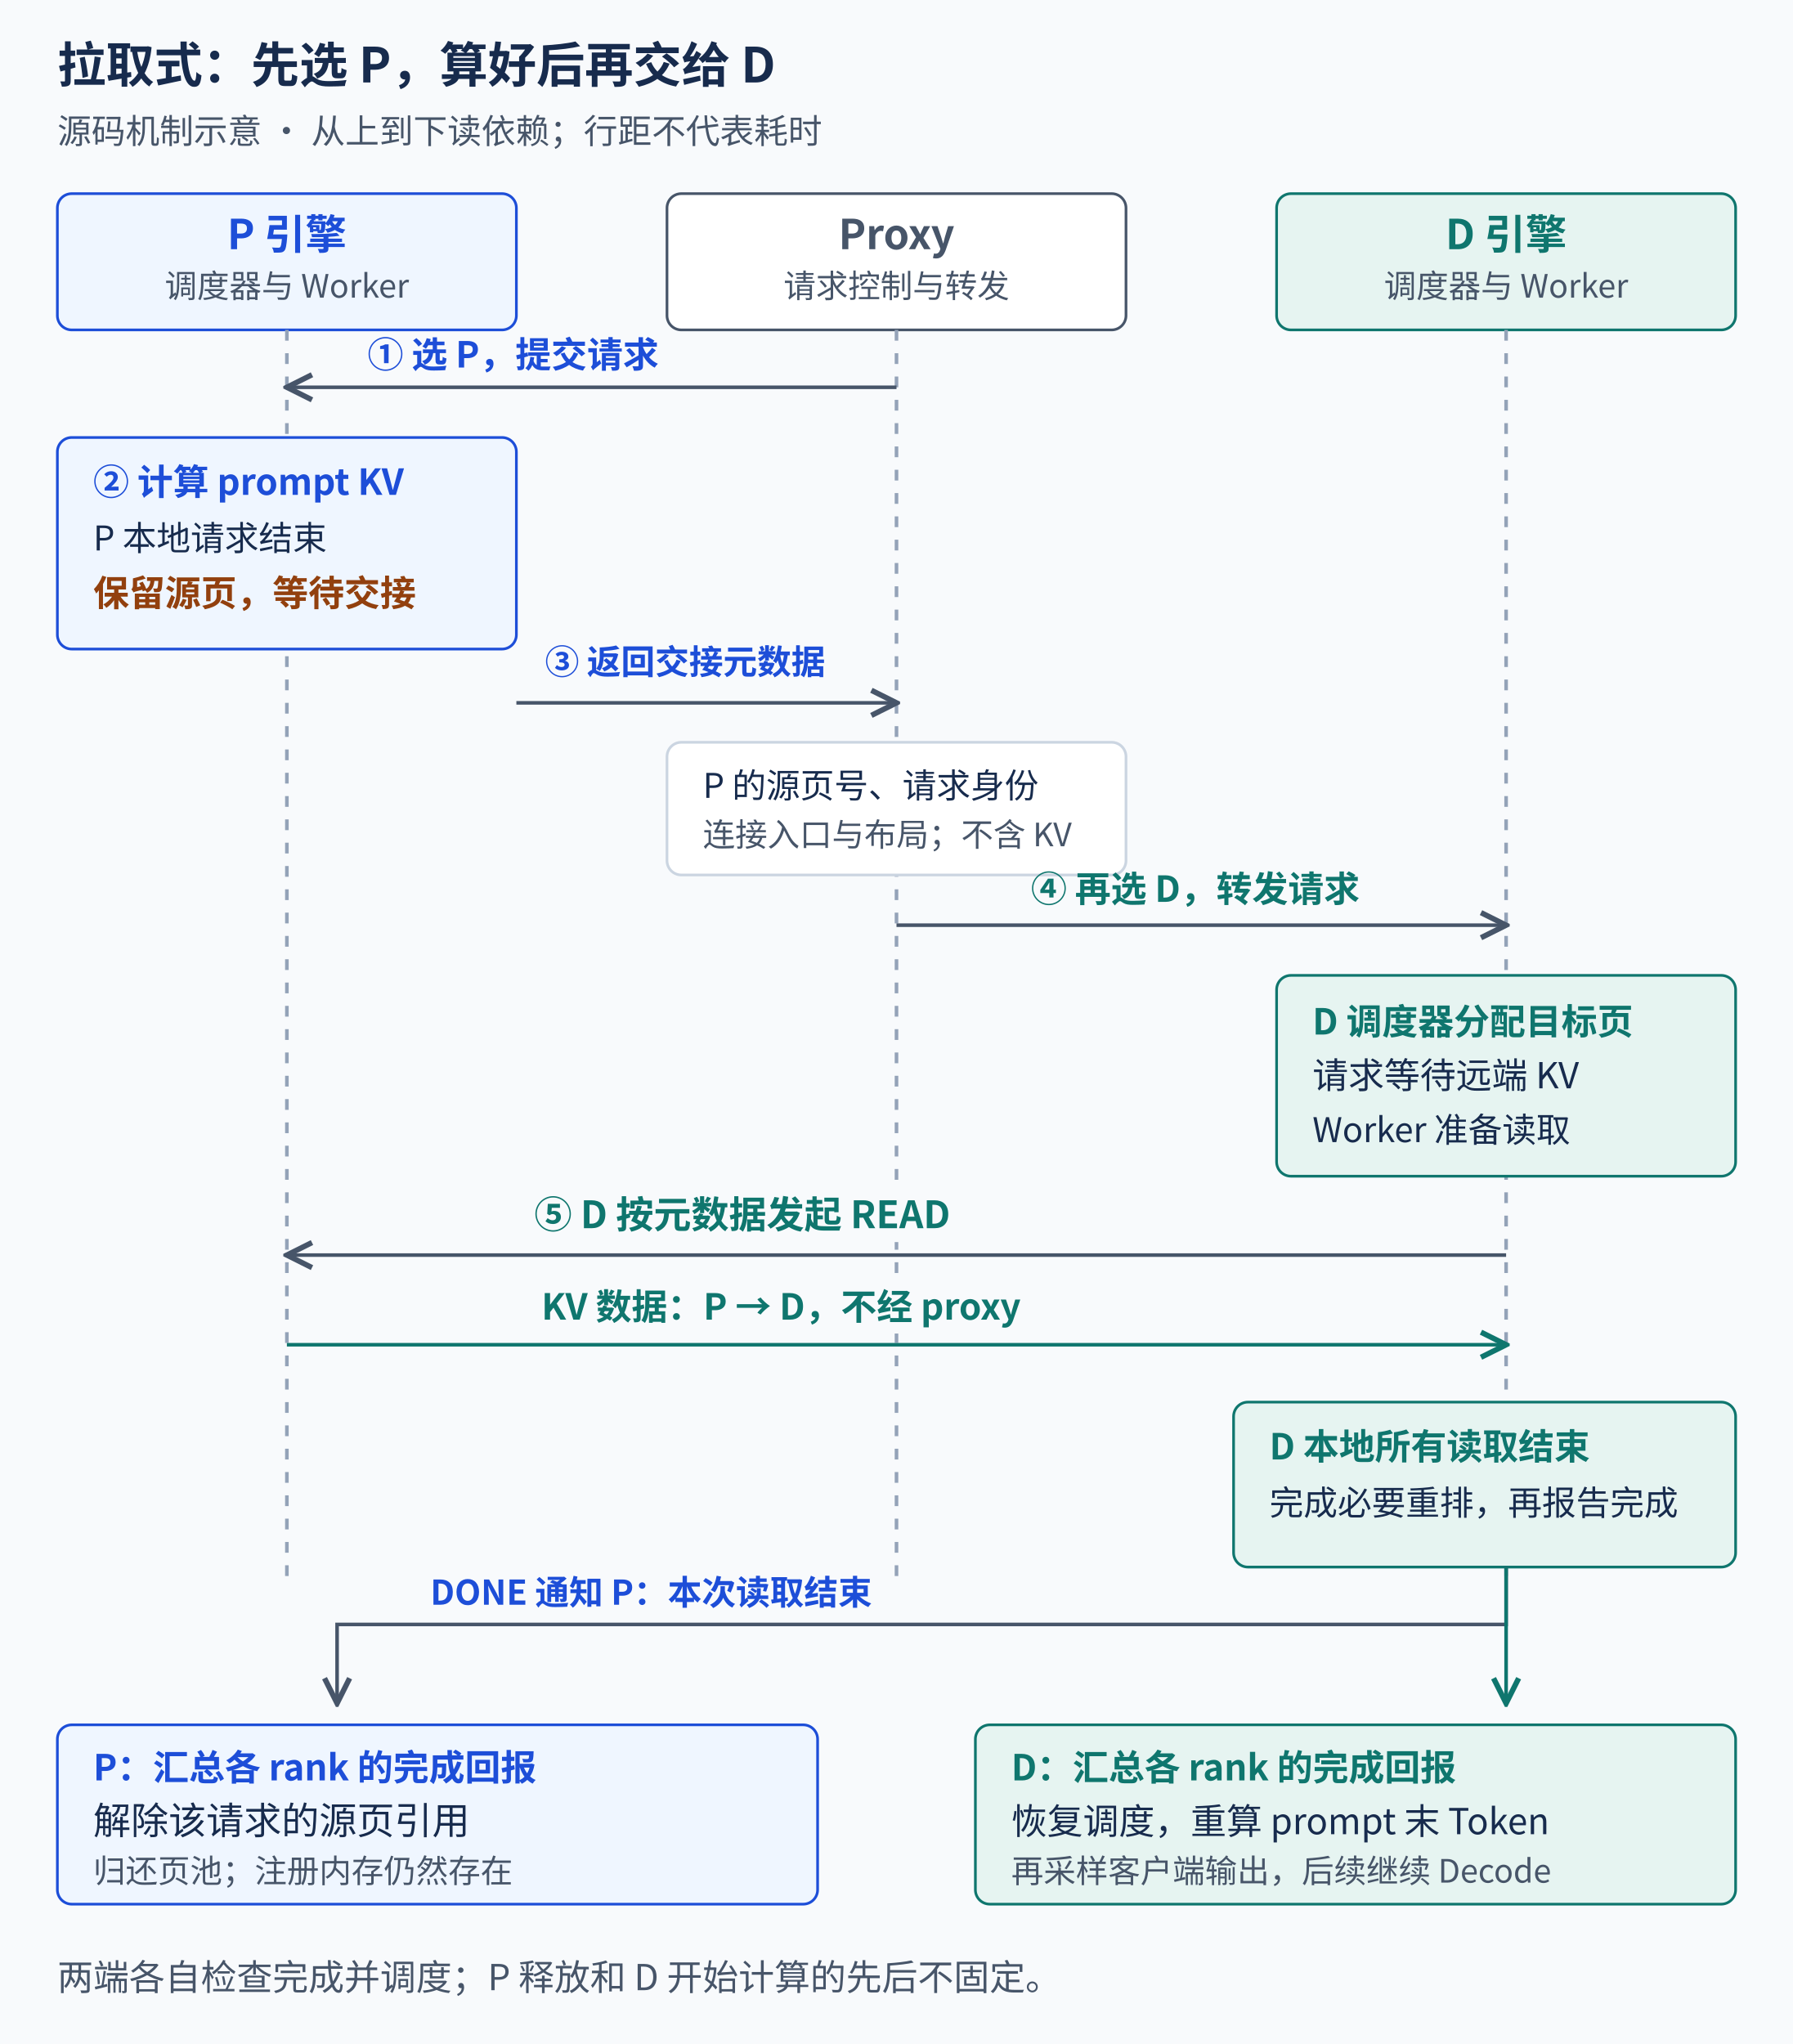
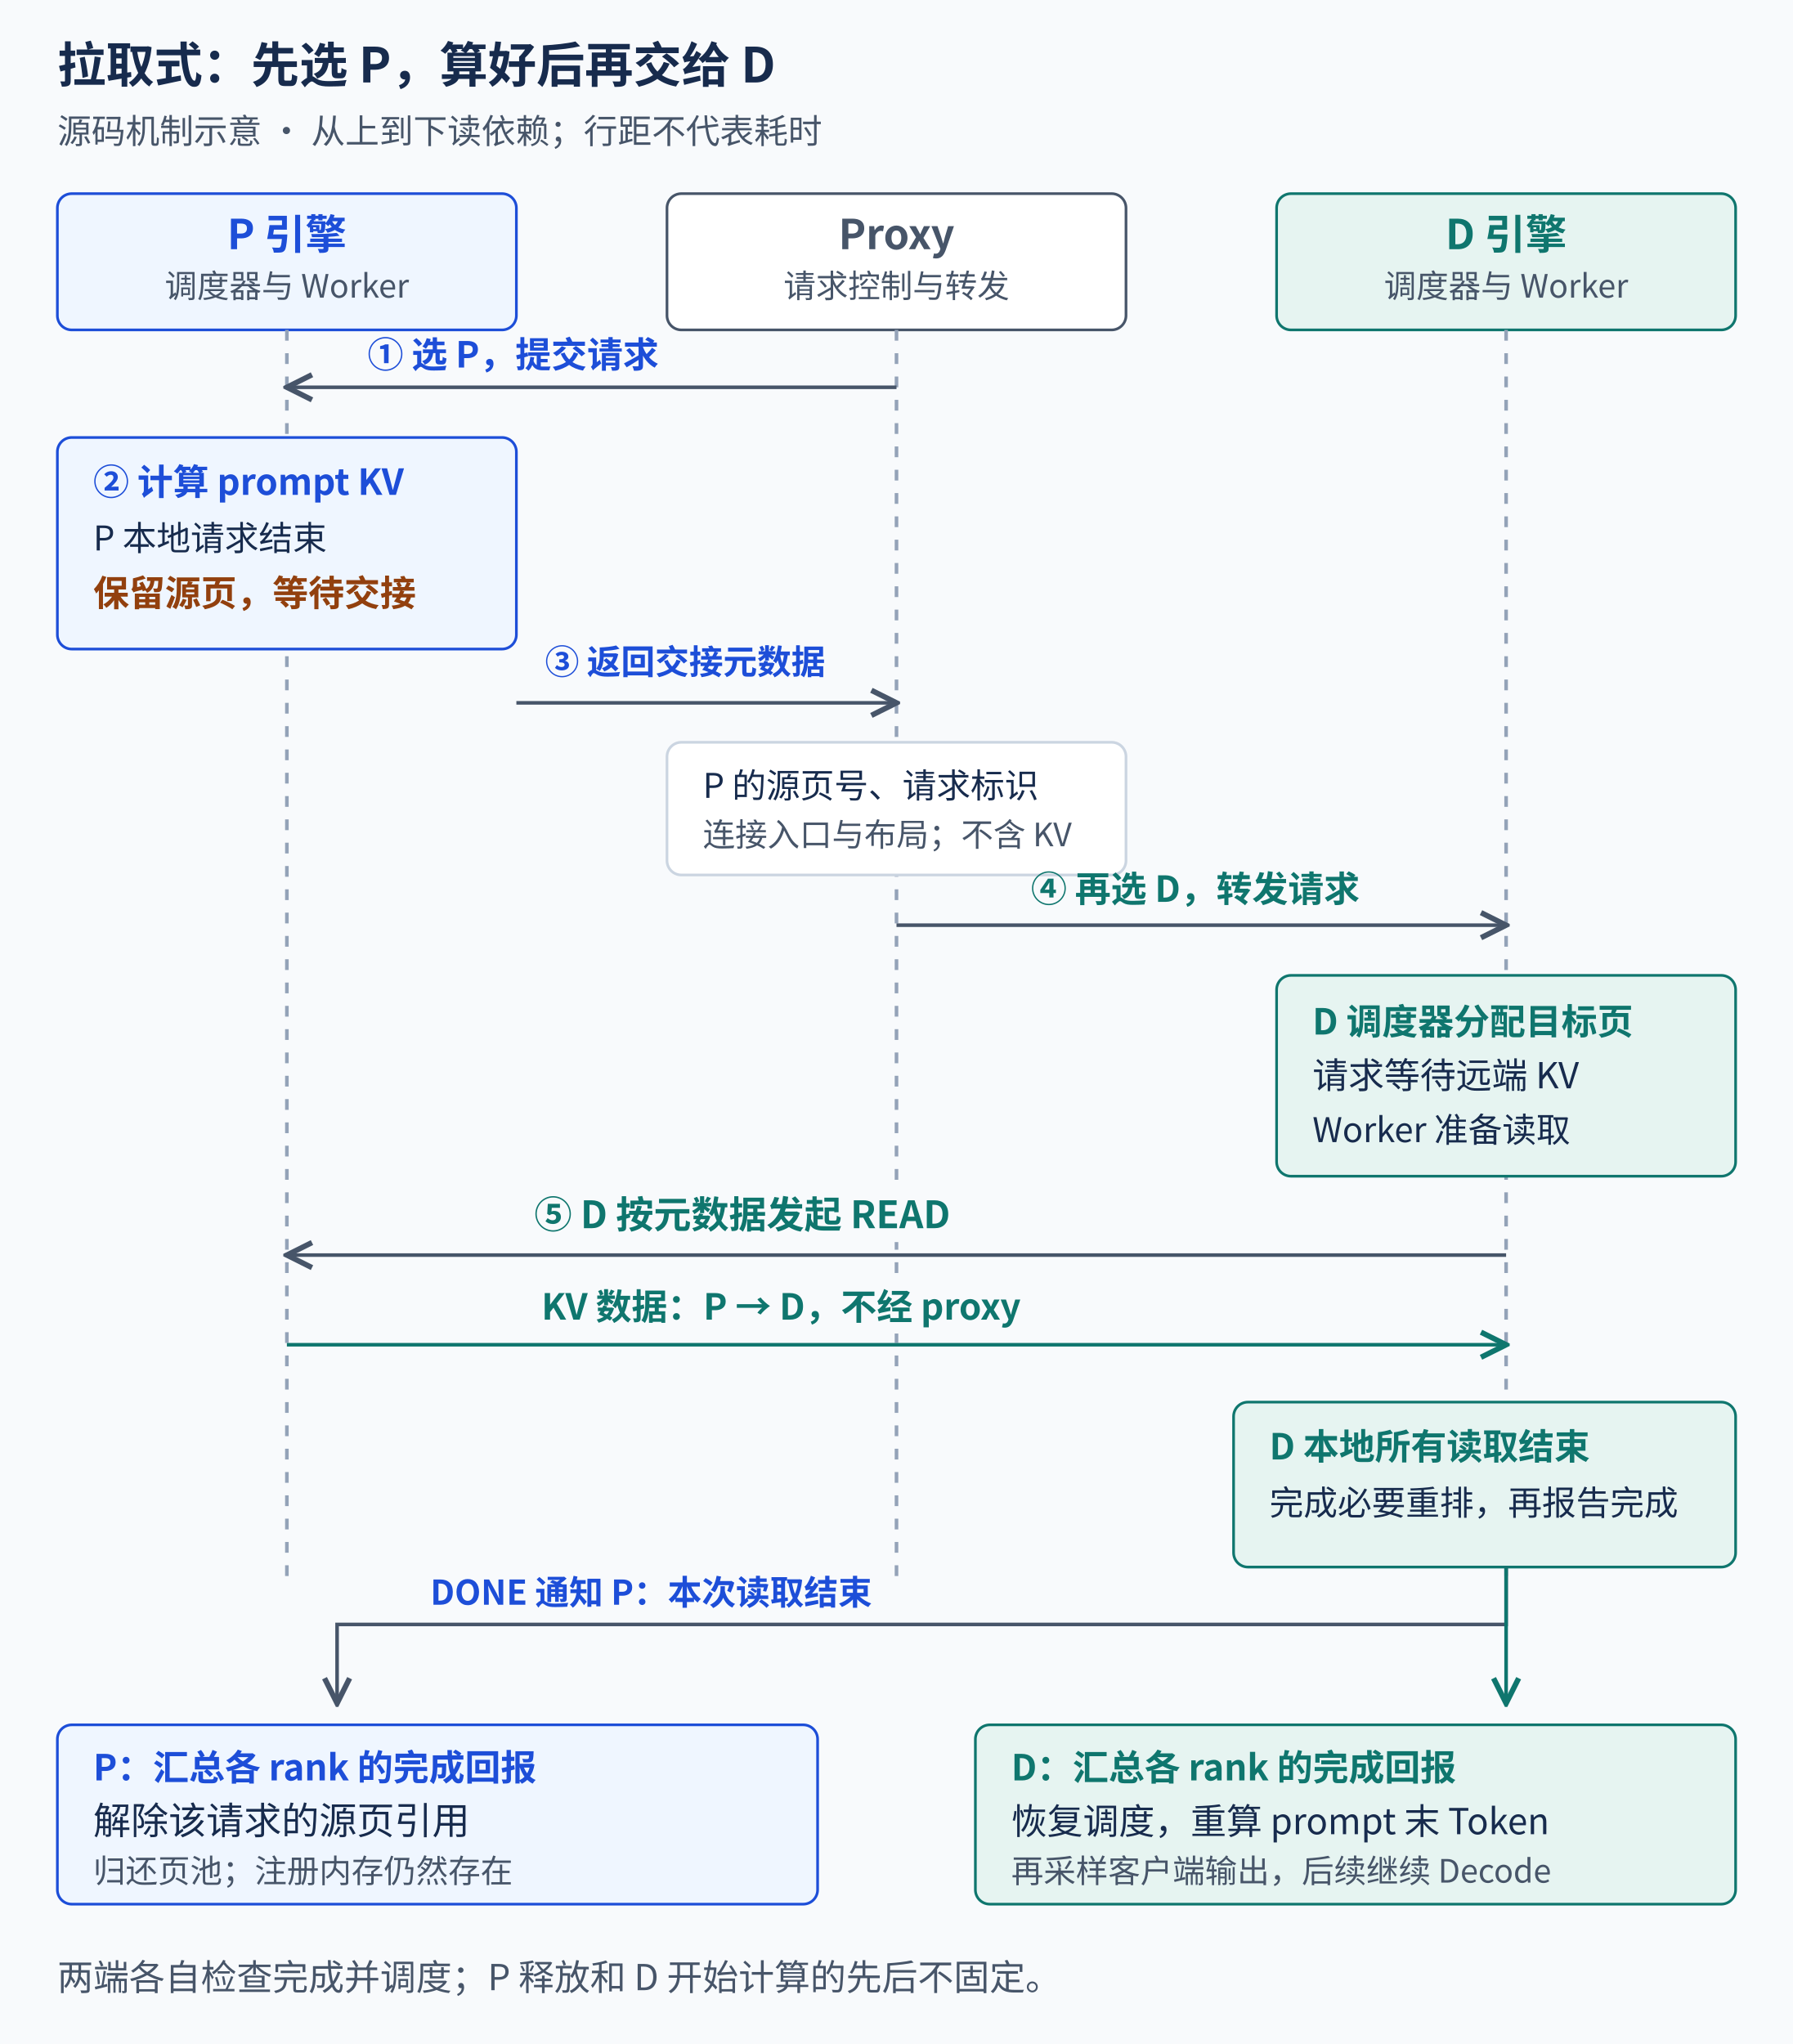
<svg xmlns="http://www.w3.org/2000/svg" width="1000" height="1140" viewBox="0 0 1000 1140" role="img" aria-labelledby="title desc">
  <defs>
    <style>text{font-family:-apple-system,BlinkMacSystemFont,"PingFang SC","Microsoft YaHei","Noto Sans CJK SC",sans-serif}</style>
    <marker id="arrow" markerWidth="9" markerHeight="9" refX="8" refY="4.5" orient="auto">
      <path d="M1 1L8 4.5L1 8" fill="none" stroke="#475569" stroke-width="1.5" />
    </marker>
    <marker id="teal" markerWidth="9" markerHeight="9" refX="8" refY="4.5" orient="auto">
      <path d="M1 1L8 4.5L1 8" fill="none" stroke="#0f766e" stroke-width="1.5" />
    </marker>
  </defs>
  <rect width="1000" height="1140" fill="#f8fafc" />
  <text x="32" y="46" font-size="27" fill="#172b4d" font-weight="700" text-anchor="start">拉取式：先选 P，算好后再交给 D</text>
  <text x="32" y="80" font-size="19" fill="#475569" font-weight="400" text-anchor="start">源码机制示意 · 从上到下读依赖；行距不代表耗时</text>
  <rect x="32" y="108" width="256" height="76" rx="8" fill="#eff6ff" stroke="#1d4ed8" stroke-width="1.5" />
  <text x="160" y="139" font-size="23" fill="#1d4ed8" font-weight="700" text-anchor="middle">P 引擎</text>
  <text x="160" y="166" font-size="18" fill="#475569" font-weight="400" text-anchor="middle">调度器与 Worker</text>
  <path d="M160 184V884" fill="none" stroke="#94a3b8" stroke-width="2" stroke-dasharray="6 7" />
  <rect x="372" y="108" width="256" height="76" rx="8" fill="#fff" stroke="#475569" stroke-width="1.5" />
  <text x="500" y="139" font-size="23" fill="#475569" font-weight="700" text-anchor="middle">Proxy</text>
  <text x="500" y="166" font-size="18" fill="#475569" font-weight="400" text-anchor="middle">请求控制与转发</text>
  <path d="M500 184V884" fill="none" stroke="#94a3b8" stroke-width="2" stroke-dasharray="6 7" />
  <rect x="712" y="108" width="256" height="76" rx="8" fill="#e6f4f1" stroke="#0f766e" stroke-width="1.5" />
  <text x="840" y="139" font-size="23" fill="#0f766e" font-weight="700" text-anchor="middle">D 引擎</text>
  <text x="840" y="166" font-size="18" fill="#475569" font-weight="400" text-anchor="middle">调度器与 Worker</text>
  <path d="M840 184V884" fill="none" stroke="#94a3b8" stroke-width="2" stroke-dasharray="6 7" />
  <path d="M500 216H160" fill="none" stroke="#475569" stroke-width="2" marker-end="url(#arrow)" />
  <text x="205" y="205" font-size="20" fill="#1d4ed8" font-weight="600" text-anchor="start">① 选 P，提交请求</text>
  <rect x="32" y="244" width="256" height="118" rx="8" fill="#eff6ff" stroke="#1d4ed8" stroke-width="1.5" />
  <text x="52" y="276" font-size="20" fill="#1d4ed8" font-weight="600" text-anchor="start">② 计算 prompt KV</text>
  <text x="52" y="307" font-size="19" fill="#172b4d" font-weight="400" text-anchor="start">P 本地请求结束</text>
  <text x="52" y="338" font-size="20" fill="#92400e" font-weight="600" text-anchor="start">保留源页，等待交接</text>
  <path d="M288 392H500" fill="none" stroke="#475569" stroke-width="2" marker-end="url(#arrow)" />
  <text x="304" y="376" font-size="19" fill="#1d4ed8" font-weight="600" text-anchor="start">③ 返回交接元数据</text>
  <rect x="372" y="414" width="256" height="74" rx="8" fill="#fff" stroke="#cbd5e1" stroke-width="1.5" />
-   <text x="392" y="445" font-size="19" fill="#172b4d" font-weight="400" text-anchor="start">P 的源页号、请求身份</text>
+   <text x="392" y="445" font-size="19" fill="#172b4d" font-weight="400" text-anchor="start">P 的源页号、请求标识</text>
  <text x="392" y="472" font-size="18" fill="#475569" font-weight="400" text-anchor="start">连接入口与布局；不含 KV</text>
  <path d="M500 516H840" fill="none" stroke="#475569" stroke-width="2" marker-end="url(#arrow)" />
  <text x="575" y="503" font-size="20" fill="#0f766e" font-weight="600" text-anchor="start">④ 再选 D，转发请求</text>
  <rect x="712" y="544" width="256" height="112" rx="8" fill="#e6f4f1" stroke="#0f766e" stroke-width="1.5" />
  <text x="732" y="577" font-size="20" fill="#0f766e" font-weight="600" text-anchor="start">D 调度器分配目标页</text>
  <text x="732" y="607" font-size="20" fill="#172b4d" font-weight="400" text-anchor="start">请求等待远端 KV</text>
  <text x="732" y="637" font-size="19" fill="#172b4d" font-weight="400" text-anchor="start">Worker 准备读取</text>
  <path d="M840 700H160" fill="none" stroke="#475569" stroke-width="2" marker-end="url(#arrow)" />
  <rect x="292" y="664" width="420" height="28" rx="0" fill="#f8fafc" stroke="#f8fafc" stroke-width="1.5" />
  <text x="298" y="685" font-size="21" fill="#0f766e" font-weight="600" text-anchor="start">⑤ D 按元数据发起 READ</text>
  <path d="M160 750H840" fill="none" stroke="#0f766e" stroke-width="2" marker-end="url(#teal)" />
  <rect x="296" y="715" width="440" height="28" rx="0" fill="#f8fafc" stroke="#f8fafc" stroke-width="1.5" />
  <text x="302" y="736" font-size="20" fill="#0f766e" font-weight="600" text-anchor="start">KV 数据：P → D，不经 proxy</text>
  <rect x="688" y="782" width="280" height="92" rx="8" fill="#e6f4f1" stroke="#0f766e" stroke-width="1.5" />
  <text x="708" y="814" font-size="20" fill="#0f766e" font-weight="600" text-anchor="start">D 本地所有读取结束</text>
  <text x="708" y="845" font-size="19" fill="#172b4d" font-weight="400" text-anchor="start">完成必要重排，再报告完成</text>
  <path d="M840 874V906H188V950" fill="none" stroke="#475569" stroke-width="2" marker-end="url(#arrow)" />
  <text x="240" y="895" font-size="19" fill="#1d4ed8" font-weight="600" text-anchor="start">DONE 通知 P：本次读取结束</text>
  <path d="M840 874V950" fill="none" stroke="#0f766e" stroke-width="2" marker-end="url(#teal)" />
  <rect x="32" y="962" width="424" height="100" rx="8" fill="#eff6ff" stroke="#1d4ed8" stroke-width="1.5" />
  <text x="52" y="993" font-size="20" fill="#1d4ed8" font-weight="600" text-anchor="start">P：汇总各 rank 的完成回报</text>
  <text x="52" y="1023" font-size="21" fill="#172b4d" font-weight="400" text-anchor="start">解除该请求的源页引用</text>
  <text x="52" y="1050" font-size="18" fill="#475569" font-weight="400" text-anchor="start">归还页池；注册内存仍然存在</text>
  <rect x="544" y="962" width="424" height="100" rx="8" fill="#e6f4f1" stroke="#0f766e" stroke-width="1.5" />
  <text x="564" y="993" font-size="20" fill="#0f766e" font-weight="600" text-anchor="start">D：汇总各 rank 的完成回报</text>
  <text x="564" y="1023" font-size="20" fill="#172b4d" font-weight="400" text-anchor="start">恢复调度，重算 prompt 末 Token</text>
  <text x="564" y="1050" font-size="18" fill="#475569" font-weight="400" text-anchor="start">再采样客户端输出，后续继续 Decode</text>
  <text x="32" y="1110" font-size="20" fill="#475569" font-weight="400" text-anchor="start">两端各自检查完成并调度；P 释放和 D 开始计算的先后不固定。</text>
</svg>
